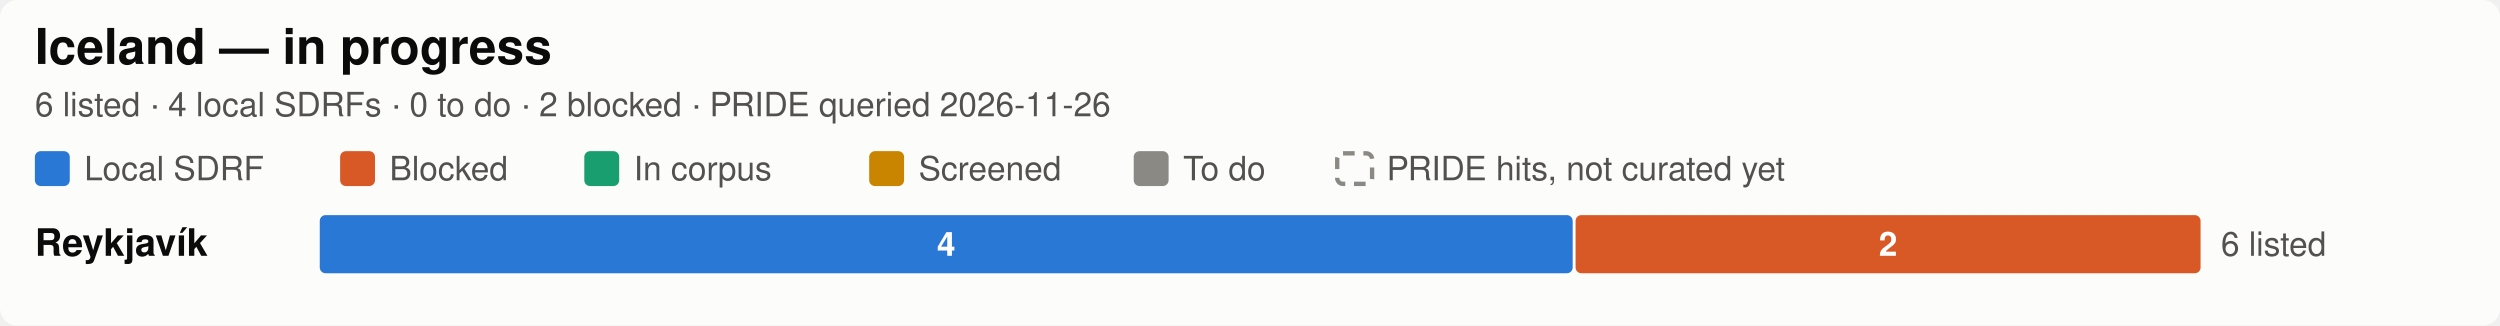
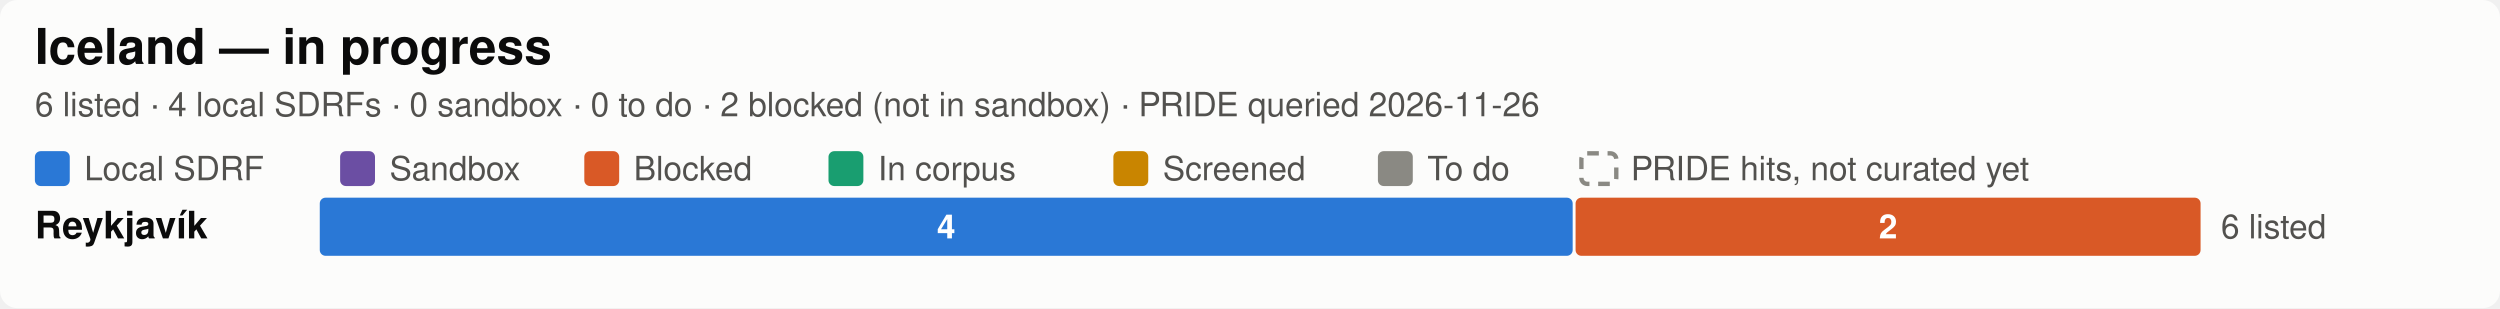
- <svg xmlns="http://www.w3.org/2000/svg" width="860" height="112" viewBox="0 0 860 112" role="img" aria-label="Iceland SDRF progress by city">
+ <svg xmlns="http://www.w3.org/2000/svg" width="860" height="106.0" viewBox="0 0 860 106.0" role="img" aria-label="Iceland SDRF progress by city">
  <style>
  .bg { fill: #fcfcfb; }
  .title { fill: #0b0b0b; font-size: 17px; font-weight: 600; }
  .city { fill: #0b0b0b; font-size: 13px; font-weight: 600; }
  .sub, .legend, .total, .axis { fill: #52514e; font-size: 11.5px; }
  .seg { font-size: 11.5px; font-weight: 600; fill: #ffffff; font-variant-numeric: tabular-nums; }
  .uncurated { fill: none; stroke: #8a8983; stroke-width: 1.5; stroke-dasharray: 4 3; }
  .grid { stroke: #e8e7e2; stroke-width: 1; }
  text { font-family: -apple-system, "Segoe UI", Helvetica, Arial, sans-serif; }
  .c-annotated { fill: #2a78d6; }
+   .c-sandbox { fill: #6b4ea3; }
  .c-blocked { fill: #d95926; }
  .c-in_corpus { fill: #199e70; }
  .c-screened { fill: #c98500; }
  .c-todo { fill: #8a8983; }

  @media (prefers-color-scheme: dark) {
    .bg { fill: #1a1a19; }
    .title, .city { fill: #ffffff; }
    .sub, .legend, .total, .axis { fill: #c3c2b7; }
    .uncurated { stroke: #8f8e86; }
    .grid { stroke: #3a3a37; }
    .c-annotated { fill: #3987e5; }
+     .c-sandbox { fill: #7d5fb5; }
    .c-blocked { fill: #d95926; }
    .c-in_corpus { fill: #199e70; }
    .c-screened { fill: #c98500; }
    .c-todo { fill: #6b6a65; }
  }
</style>
-   <rect class="bg" width="860" height="112" rx="6" />
+   <rect class="bg" width="860" height="106.0" rx="6" />
  <text class="title" x="12" y="22">Iceland — in progress</text>
-   <text class="sub" x="12" y="40">6 listed · 4 local SDRFs · 0 to do · 2 blocked · PRIDE queried 2026-11-26</text>
-   <rect class="c-annotated" fill="#2a78d6" x="12" y="52" width="12" height="12" rx="2" />
-   <text class="legend" x="29" y="62">Local SDRF</text>
-   <rect class="c-blocked" fill="#d95926" x="117" y="52" width="12" height="12" rx="2" />
-   <text class="legend" x="134" y="62">Blocked</text>
-   <rect class="c-in_corpus" fill="#199e70" x="201" y="52" width="12" height="12" rx="2" />
-   <text class="legend" x="218" y="62">In corpus</text>
-   <rect class="c-screened" fill="#c98500" x="299" y="52" width="12" height="12" rx="2" />
-   <text class="legend" x="316" y="62">Screened</text>
-   <rect class="c-todo" fill="#8a8983" x="390" y="52" width="12" height="12" rx="2" />
-   <text class="legend" x="407" y="62">To do</text>
-   <rect class="uncurated" fill="none" stroke="#8a8983" x="460" y="52.75" width="12" height="10.5" rx="2" />
-   <text class="legend" x="477" y="62">PRIDE hits, not curated yet</text>
-   <text class="city" x="12" y="88.0">Reykjavík</text>
-   <rect class="c-annotated" fill="#2a78d6" x="110.0" y="74" width="431.0" height="20" rx="2" />
-   <text class="seg" x="325.5" y="88.0" text-anchor="middle">4</text>
-   <rect class="c-blocked" fill="#d95926" x="542.0" y="74" width="215.0" height="20" rx="2" />
-   <text class="seg" x="649.5" y="88.0" text-anchor="middle">2</text>
-   <text class="total" x="764.0" y="88.0">6 listed</text>
+   <text class="sub" x="12" y="40">6 listed · 4 local SDRFs · 0 sandbox · 0 to do · 2 blocked (not in sandbox) · PRIDE queried 2026-11-26</text>
+   <rect class="c-annotated" fill="#2a78d6" x="12.0" y="52.0" width="12" height="12" rx="2" />
+   <text class="legend" x="29.0" y="62.0">Local SDRF</text>
+   <rect class="c-sandbox" fill="#6b4ea3" x="117.0" y="52.0" width="12" height="12" rx="2" />
+   <text class="legend" x="134.0" y="62.0">Sandbox</text>
+   <rect class="c-blocked" fill="#d95926" x="201.0" y="52.0" width="12" height="12" rx="2" />
+   <text class="legend" x="218.0" y="62.0">Blocked</text>
+   <rect class="c-in_corpus" fill="#199e70" x="285.0" y="52.0" width="12" height="12" rx="2" />
+   <text class="legend" x="302.0" y="62.0">In corpus</text>
+   <rect class="c-screened" fill="#c98500" x="383.0" y="52.0" width="12" height="12" rx="2" />
+   <text class="legend" x="400.0" y="62.0">Screened</text>
+   <rect class="c-todo" fill="#8a8983" x="474.0" y="52.0" width="12" height="12" rx="2" />
+   <text class="legend" x="491.0" y="62.0">To do</text>
+   <rect class="uncurated" fill="none" stroke="#8a8983" x="544.0" y="52.75" width="12" height="10.5" rx="2" />
+   <text class="legend" x="561.0" y="62.0">PRIDE hits, not curated yet</text>
+   <text class="city" x="12" y="82.0">Reykjavík</text>
+   <rect class="c-annotated" fill="#2a78d6" x="110.0" y="68.0" width="431.0" height="20" rx="2" />
+   <text class="seg" x="325.5" y="82.0" text-anchor="middle">4</text>
+   <rect class="c-blocked" fill="#d95926" x="542.0" y="68.0" width="215.0" height="20" rx="2" />
+   <text class="seg" x="649.5" y="82.0" text-anchor="middle">2</text>
+   <text class="total" x="764.0" y="82.0">6 listed</text>
</svg>
